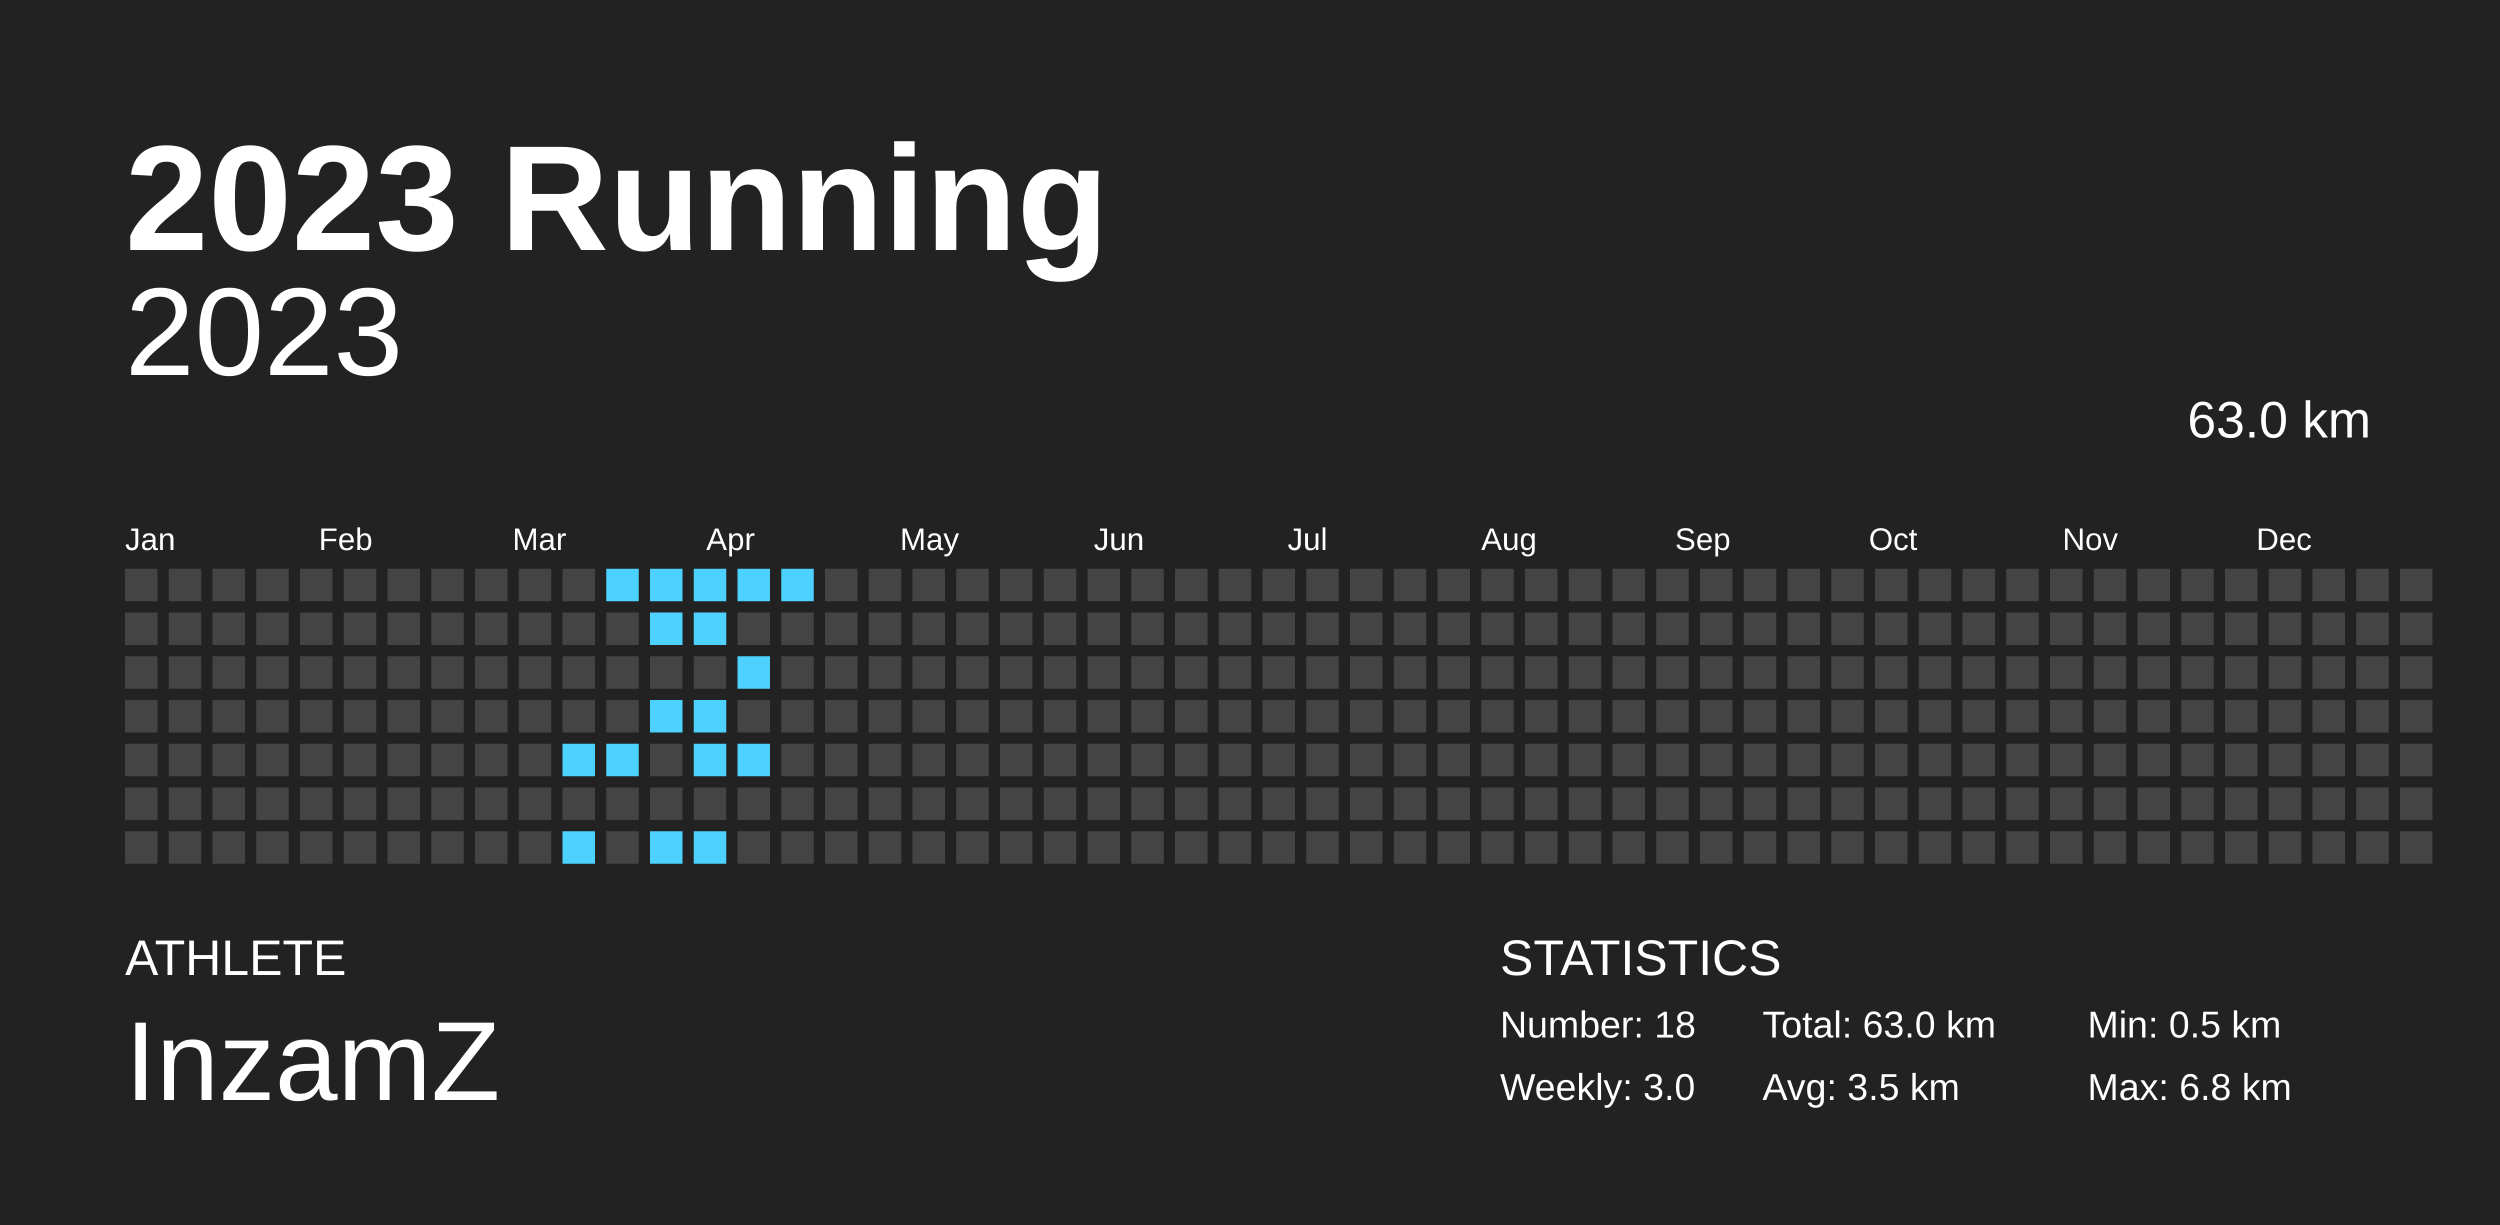
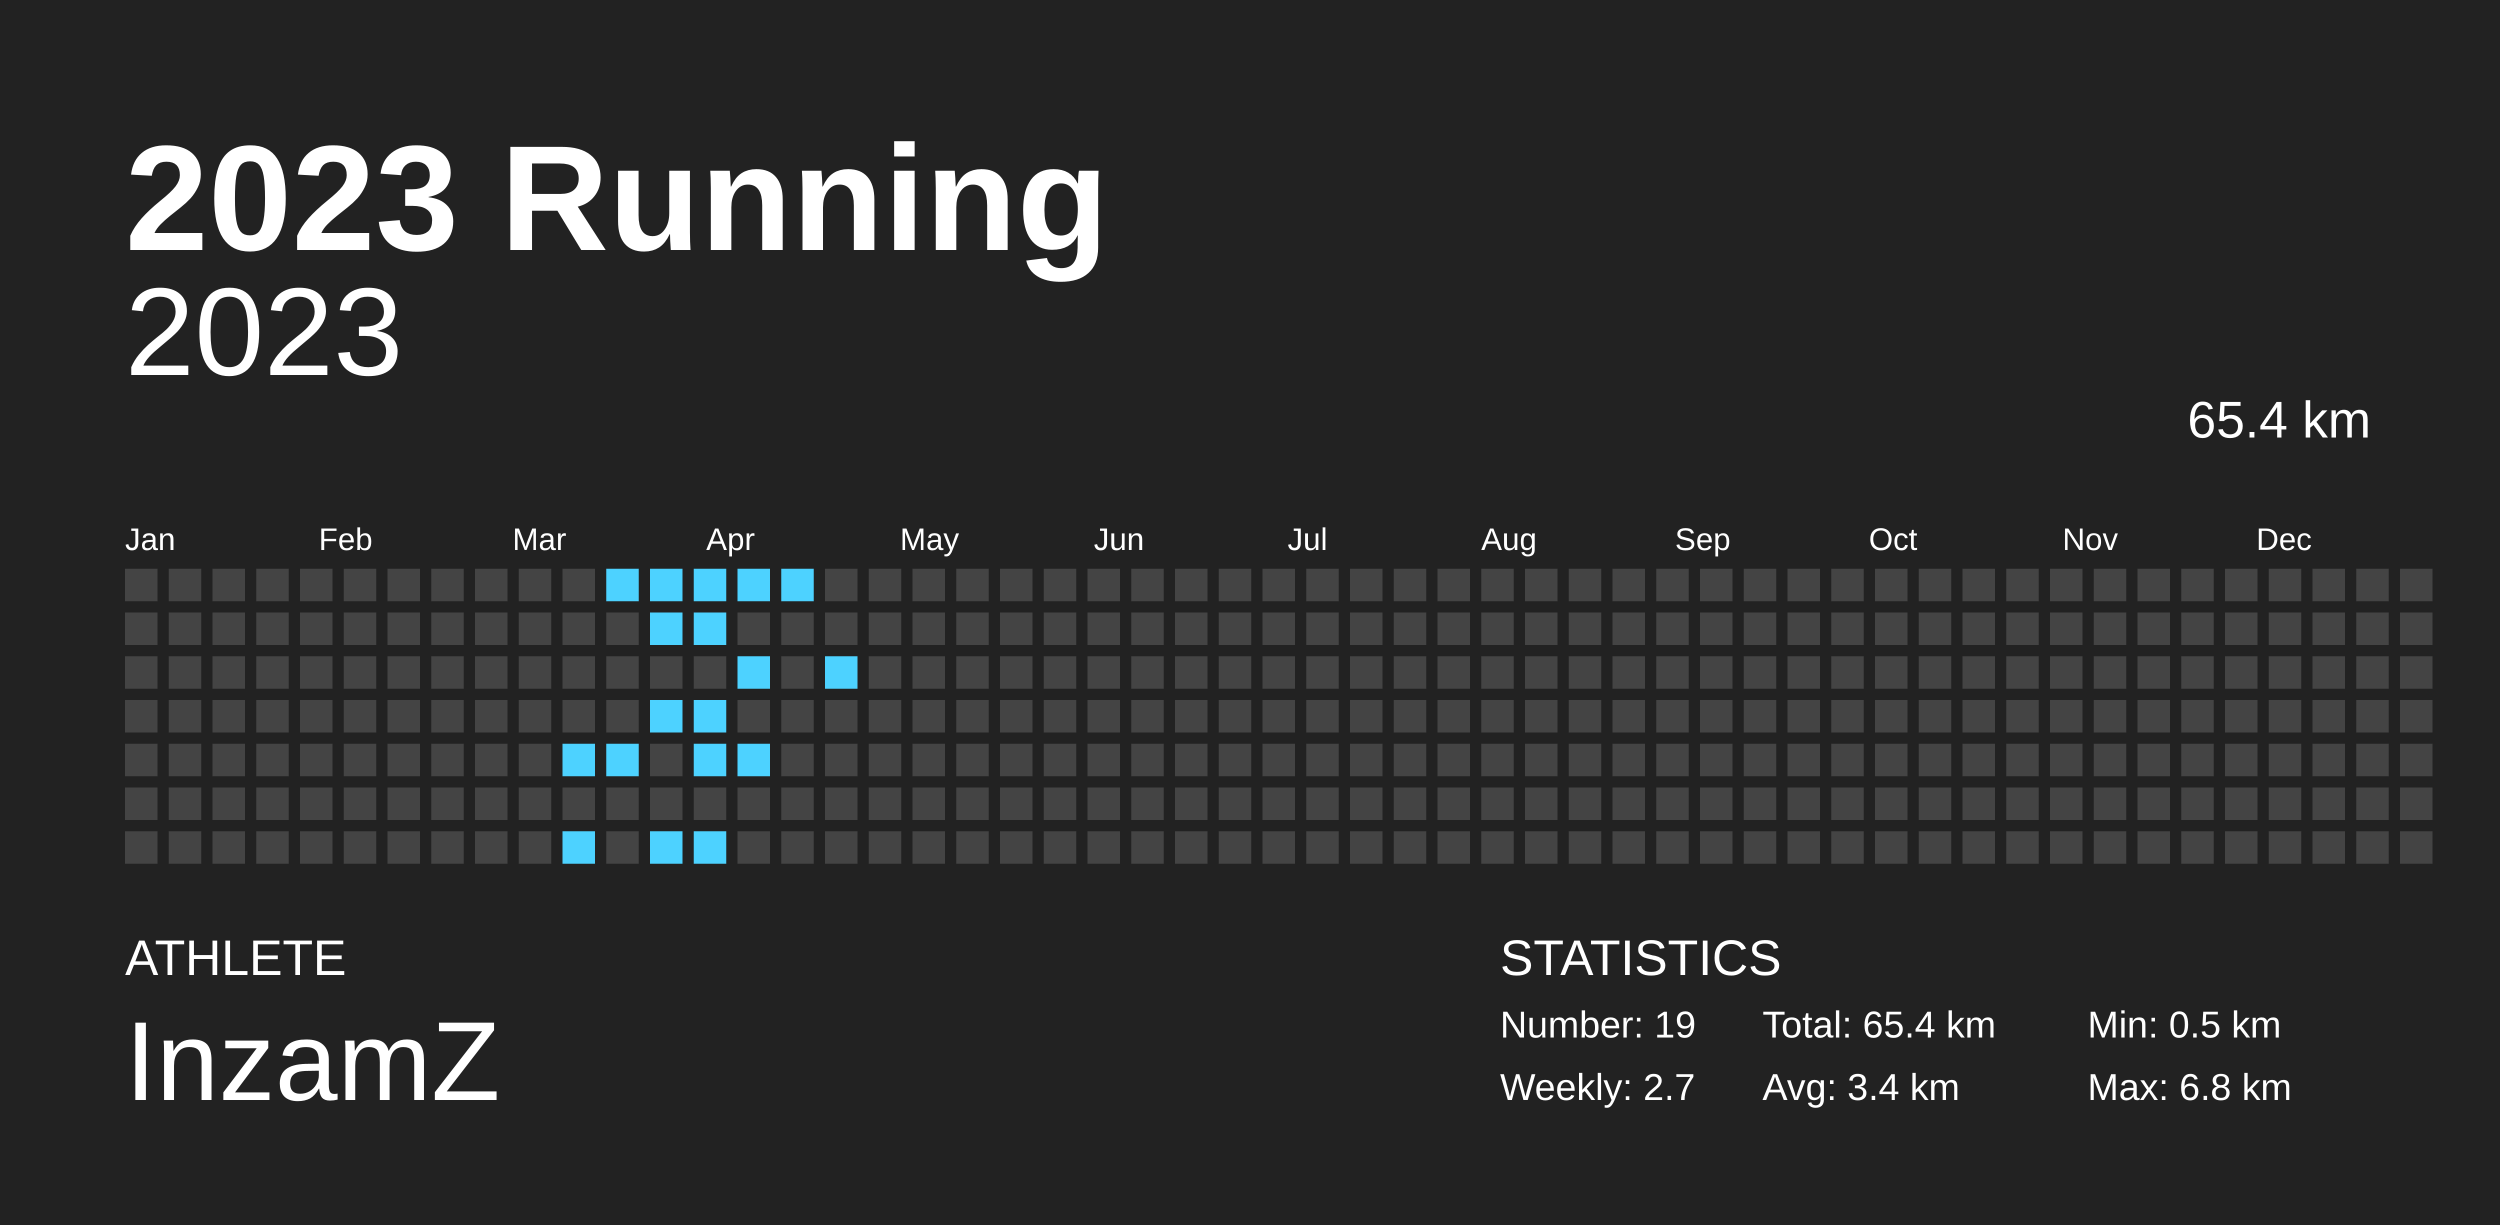
<svg xmlns="http://www.w3.org/2000/svg" baseProfile="full" height="98mm" version="1.1" viewBox="0,0,200,98" width="200mm">
  <defs />
  <rect fill="#222222" height="98" width="200" x="0" y="0" />
  <text fill="#FFFFFF" style="font-size:12px; font-family:Arial; font-weight:bold;" x="10" y="20">2023 Running</text>
  <text fill="#FFFFFF" style="font-size:4px; font-family:Arial" x="10" y="78">ATHLETE</text>
  <text fill="#FFFFFF" style="font-size:9px; font-family:Arial" x="10" y="88">InzamZ</text>
  <text fill="#FFFFFF" style="font-size:4px; font-family:Arial" x="120" y="78">STATISTICS</text>
-   <text fill="#FFFFFF" style="font-size:3px; font-family:Arial" x="120" y="83">Number: 18</text>
-   <text fill="#FFFFFF" style="font-size:3px; font-family:Arial" x="120" y="88">Weekly: 3.0</text>
-   <text fill="#FFFFFF" style="font-size:3px; font-family:Arial" x="141" y="83">Total: 63.0 km</text>
-   <text fill="#FFFFFF" style="font-size:3px; font-family:Arial" x="141" y="88">Avg: 3.5 km</text>
+   <text fill="#FFFFFF" style="font-size:3px; font-family:Arial" x="120" y="83">Number: 19</text>
+   <text fill="#FFFFFF" style="font-size:3px; font-family:Arial" x="120" y="88">Weekly: 2.7</text>
+   <text fill="#FFFFFF" style="font-size:3px; font-family:Arial" x="141" y="83">Total: 65.4 km</text>
+   <text fill="#FFFFFF" style="font-size:3px; font-family:Arial" x="141" y="88">Avg: 3.4 km</text>
  <text fill="#FFFFFF" style="font-size:3px; font-family:Arial" x="167" y="83">Min: 0.5 km</text>
  <text fill="#FFFFFF" style="font-size:3px; font-family:Arial" x="167" y="88">Max: 6.8 km</text>
  <text alignment-baseline="hanging" fill="#FFFFFF" style="font-size:10.0px; font-family:Arial;" x="10" y="30">2023</text>
-   <text alignment-baseline="hanging" fill="#FFFFFF" style="font-size:4.125px; font-family:Arial;" x="175" y="35">63.0 km</text>
+   <text alignment-baseline="hanging" fill="#FFFFFF" style="font-size:4.125px; font-family:Arial;" x="175" y="35">65.4 km</text>
  <text fill="#FFFFFF" style="font-size:2.5px; font-family:Arial" x="10.0" y="44">Jan</text>
  <text fill="#FFFFFF" style="font-size:2.5px; font-family:Arial" x="25.5" y="44">Feb</text>
  <text fill="#FFFFFF" style="font-size:2.5px; font-family:Arial" x="41.0" y="44">Mar</text>
  <text fill="#FFFFFF" style="font-size:2.5px; font-family:Arial" x="56.5" y="44">Apr</text>
  <text fill="#FFFFFF" style="font-size:2.5px; font-family:Arial" x="72.0" y="44">May</text>
  <text fill="#FFFFFF" style="font-size:2.5px; font-family:Arial" x="87.5" y="44">Jun</text>
  <text fill="#FFFFFF" style="font-size:2.5px; font-family:Arial" x="103.0" y="44">Jul</text>
  <text fill="#FFFFFF" style="font-size:2.5px; font-family:Arial" x="118.5" y="44">Aug</text>
  <text fill="#FFFFFF" style="font-size:2.5px; font-family:Arial" x="134.0" y="44">Sep</text>
  <text fill="#FFFFFF" style="font-size:2.5px; font-family:Arial" x="149.5" y="44">Oct</text>
  <text fill="#FFFFFF" style="font-size:2.5px; font-family:Arial" x="165.0" y="44">Nov</text>
  <text fill="#FFFFFF" style="font-size:2.5px; font-family:Arial" x="180.5" y="44">Dec</text>
  <rect fill="#444444" height="2.6" width="2.6" x="10.0" y="45.5" />
  <rect fill="#444444" height="2.6" width="2.6" x="10.0" y="49.0" />
  <rect fill="#444444" height="2.6" width="2.6" x="10.0" y="52.5" />
  <rect fill="#444444" height="2.6" width="2.6" x="10.0" y="56.0" />
  <rect fill="#444444" height="2.6" width="2.6" x="10.0" y="59.5" />
  <rect fill="#444444" height="2.6" width="2.6" x="10.0" y="63.0" />
  <rect fill="#444444" height="2.6" width="2.6" x="10.0" y="66.5" />
  <rect fill="#444444" height="2.6" width="2.6" x="13.5" y="45.5" />
  <rect fill="#444444" height="2.6" width="2.6" x="13.5" y="49.0" />
  <rect fill="#444444" height="2.6" width="2.6" x="13.5" y="52.5" />
  <rect fill="#444444" height="2.6" width="2.6" x="13.5" y="56.0" />
  <rect fill="#444444" height="2.6" width="2.6" x="13.5" y="59.5" />
  <rect fill="#444444" height="2.6" width="2.6" x="13.5" y="63.0" />
  <rect fill="#444444" height="2.6" width="2.6" x="13.5" y="66.5" />
  <rect fill="#444444" height="2.6" width="2.6" x="17.0" y="45.5" />
  <rect fill="#444444" height="2.6" width="2.6" x="17.0" y="49.0" />
  <rect fill="#444444" height="2.6" width="2.6" x="17.0" y="52.5" />
  <rect fill="#444444" height="2.6" width="2.6" x="17.0" y="56.0" />
  <rect fill="#444444" height="2.6" width="2.6" x="17.0" y="59.5" />
  <rect fill="#444444" height="2.6" width="2.6" x="17.0" y="63.0" />
  <rect fill="#444444" height="2.6" width="2.6" x="17.0" y="66.5" />
  <rect fill="#444444" height="2.6" width="2.6" x="20.5" y="45.5" />
  <rect fill="#444444" height="2.6" width="2.6" x="20.5" y="49.0" />
  <rect fill="#444444" height="2.6" width="2.6" x="20.5" y="52.5" />
  <rect fill="#444444" height="2.6" width="2.6" x="20.5" y="56.0" />
  <rect fill="#444444" height="2.6" width="2.6" x="20.5" y="59.5" />
  <rect fill="#444444" height="2.6" width="2.6" x="20.5" y="63.0" />
  <rect fill="#444444" height="2.6" width="2.6" x="20.5" y="66.5" />
  <rect fill="#444444" height="2.6" width="2.6" x="24.0" y="45.5" />
  <rect fill="#444444" height="2.6" width="2.6" x="24.0" y="49.0" />
  <rect fill="#444444" height="2.6" width="2.6" x="24.0" y="52.5" />
  <rect fill="#444444" height="2.6" width="2.6" x="24.0" y="56.0" />
  <rect fill="#444444" height="2.6" width="2.6" x="24.0" y="59.5" />
  <rect fill="#444444" height="2.6" width="2.6" x="24.0" y="63.0" />
  <rect fill="#444444" height="2.6" width="2.6" x="24.0" y="66.5" />
  <rect fill="#444444" height="2.6" width="2.6" x="27.5" y="45.5" />
  <rect fill="#444444" height="2.6" width="2.6" x="27.5" y="49.0" />
  <rect fill="#444444" height="2.6" width="2.6" x="27.5" y="52.5" />
  <rect fill="#444444" height="2.6" width="2.6" x="27.5" y="56.0" />
  <rect fill="#444444" height="2.6" width="2.6" x="27.5" y="59.5" />
  <rect fill="#444444" height="2.6" width="2.6" x="27.5" y="63.0" />
  <rect fill="#444444" height="2.6" width="2.6" x="27.5" y="66.5" />
  <rect fill="#444444" height="2.6" width="2.6" x="31.0" y="45.5" />
  <rect fill="#444444" height="2.6" width="2.6" x="31.0" y="49.0" />
  <rect fill="#444444" height="2.6" width="2.6" x="31.0" y="52.5" />
  <rect fill="#444444" height="2.6" width="2.6" x="31.0" y="56.0" />
  <rect fill="#444444" height="2.6" width="2.6" x="31.0" y="59.5" />
  <rect fill="#444444" height="2.6" width="2.6" x="31.0" y="63.0" />
  <rect fill="#444444" height="2.6" width="2.6" x="31.0" y="66.5" />
  <rect fill="#444444" height="2.6" width="2.6" x="34.5" y="45.5" />
  <rect fill="#444444" height="2.6" width="2.6" x="34.5" y="49.0" />
  <rect fill="#444444" height="2.6" width="2.6" x="34.5" y="52.5" />
  <rect fill="#444444" height="2.6" width="2.6" x="34.5" y="56.0" />
  <rect fill="#444444" height="2.6" width="2.6" x="34.5" y="59.5" />
  <rect fill="#444444" height="2.6" width="2.6" x="34.5" y="63.0" />
  <rect fill="#444444" height="2.6" width="2.6" x="34.5" y="66.5" />
  <rect fill="#444444" height="2.6" width="2.6" x="38.0" y="45.5" />
  <rect fill="#444444" height="2.6" width="2.6" x="38.0" y="49.0" />
  <rect fill="#444444" height="2.6" width="2.6" x="38.0" y="52.5" />
  <rect fill="#444444" height="2.6" width="2.6" x="38.0" y="56.0" />
  <rect fill="#444444" height="2.6" width="2.6" x="38.0" y="59.5" />
  <rect fill="#444444" height="2.6" width="2.6" x="38.0" y="63.0" />
  <rect fill="#444444" height="2.6" width="2.6" x="38.0" y="66.5" />
  <rect fill="#444444" height="2.6" width="2.6" x="41.5" y="45.5" />
  <rect fill="#444444" height="2.6" width="2.6" x="41.5" y="49.0" />
  <rect fill="#444444" height="2.6" width="2.6" x="41.5" y="52.5" />
  <rect fill="#444444" height="2.6" width="2.6" x="41.5" y="56.0" />
  <rect fill="#444444" height="2.6" width="2.6" x="41.5" y="59.5" />
  <rect fill="#444444" height="2.6" width="2.6" x="41.5" y="63.0" />
  <rect fill="#444444" height="2.6" width="2.6" x="41.5" y="66.5" />
  <rect fill="#444444" height="2.6" width="2.6" x="45.0" y="45.5" />
  <rect fill="#444444" height="2.6" width="2.6" x="45.0" y="49.0" />
  <rect fill="#444444" height="2.6" width="2.6" x="45.0" y="52.5" />
  <rect fill="#444444" height="2.6" width="2.6" x="45.0" y="56.0" />
  <rect fill="#4dd2ff" height="2.6" width="2.6" x="45.0" y="59.5" />
  <rect fill="#444444" height="2.6" width="2.6" x="45.0" y="63.0" />
  <rect fill="#4dd2ff" height="2.6" width="2.6" x="45.0" y="66.5" />
  <rect fill="#4dd2ff" height="2.6" width="2.6" x="48.5" y="45.5" />
  <rect fill="#444444" height="2.6" width="2.6" x="48.5" y="49.0" />
  <rect fill="#444444" height="2.6" width="2.6" x="48.5" y="52.5" />
  <rect fill="#444444" height="2.6" width="2.6" x="48.5" y="56.0" />
  <rect fill="#4dd2ff" height="2.6" width="2.6" x="48.5" y="59.5" />
  <rect fill="#444444" height="2.6" width="2.6" x="48.5" y="63.0" />
  <rect fill="#444444" height="2.6" width="2.6" x="48.5" y="66.5" />
  <rect fill="#4dd2ff" height="2.6" width="2.6" x="52.0" y="45.5" />
  <rect fill="#4dd2ff" height="2.6" width="2.6" x="52.0" y="49.0" />
  <rect fill="#444444" height="2.6" width="2.6" x="52.0" y="52.5" />
  <rect fill="#4dd2ff" height="2.6" width="2.6" x="52.0" y="56.0" />
  <rect fill="#444444" height="2.6" width="2.6" x="52.0" y="59.5" />
  <rect fill="#444444" height="2.6" width="2.6" x="52.0" y="63.0" />
  <rect fill="#4dd2ff" height="2.6" width="2.6" x="52.0" y="66.5" />
  <rect fill="#4dd2ff" height="2.6" width="2.6" x="55.5" y="45.5" />
  <rect fill="#4dd2ff" height="2.6" width="2.6" x="55.5" y="49.0" />
  <rect fill="#444444" height="2.6" width="2.6" x="55.5" y="52.5" />
  <rect fill="#4dd2ff" height="2.6" width="2.6" x="55.5" y="56.0" />
  <rect fill="#4dd2ff" height="2.6" width="2.6" x="55.5" y="59.5" />
  <rect fill="#444444" height="2.6" width="2.6" x="55.5" y="63.0" />
  <rect fill="#4dd2ff" height="2.6" width="2.6" x="55.5" y="66.5" />
  <rect fill="#4dd2ff" height="2.6" width="2.6" x="59.0" y="45.5" />
  <rect fill="#444444" height="2.6" width="2.6" x="59.0" y="49.0" />
  <rect fill="#4dd2ff" height="2.6" width="2.6" x="59.0" y="52.5" />
  <rect fill="#444444" height="2.6" width="2.6" x="59.0" y="56.0" />
  <rect fill="#4dd2ff" height="2.6" width="2.6" x="59.0" y="59.5" />
  <rect fill="#444444" height="2.6" width="2.6" x="59.0" y="63.0" />
  <rect fill="#444444" height="2.6" width="2.6" x="59.0" y="66.5" />
  <rect fill="#4dd2ff" height="2.6" width="2.6" x="62.5" y="45.5" />
  <rect fill="#444444" height="2.6" width="2.6" x="62.5" y="49.0" />
  <rect fill="#444444" height="2.6" width="2.6" x="62.5" y="52.5" />
  <rect fill="#444444" height="2.6" width="2.6" x="62.5" y="56.0" />
  <rect fill="#444444" height="2.6" width="2.6" x="62.5" y="59.5" />
  <rect fill="#444444" height="2.6" width="2.6" x="62.5" y="63.0" />
  <rect fill="#444444" height="2.6" width="2.6" x="62.5" y="66.5" />
  <rect fill="#444444" height="2.6" width="2.6" x="66.0" y="45.5" />
  <rect fill="#444444" height="2.6" width="2.6" x="66.0" y="49.0" />
-   <rect fill="#444444" height="2.6" width="2.6" x="66.0" y="52.5" />
+   <rect fill="#4dd2ff" height="2.6" width="2.6" x="66.0" y="52.5" />
  <rect fill="#444444" height="2.6" width="2.6" x="66.0" y="56.0" />
  <rect fill="#444444" height="2.6" width="2.6" x="66.0" y="59.5" />
  <rect fill="#444444" height="2.6" width="2.6" x="66.0" y="63.0" />
  <rect fill="#444444" height="2.6" width="2.6" x="66.0" y="66.5" />
  <rect fill="#444444" height="2.6" width="2.6" x="69.5" y="45.5" />
  <rect fill="#444444" height="2.6" width="2.6" x="69.5" y="49.0" />
  <rect fill="#444444" height="2.6" width="2.6" x="69.5" y="52.5" />
  <rect fill="#444444" height="2.6" width="2.6" x="69.5" y="56.0" />
  <rect fill="#444444" height="2.6" width="2.6" x="69.5" y="59.5" />
  <rect fill="#444444" height="2.6" width="2.6" x="69.5" y="63.0" />
  <rect fill="#444444" height="2.6" width="2.6" x="69.5" y="66.5" />
  <rect fill="#444444" height="2.6" width="2.6" x="73.0" y="45.5" />
  <rect fill="#444444" height="2.6" width="2.6" x="73.0" y="49.0" />
  <rect fill="#444444" height="2.6" width="2.6" x="73.0" y="52.5" />
  <rect fill="#444444" height="2.6" width="2.6" x="73.0" y="56.0" />
  <rect fill="#444444" height="2.6" width="2.6" x="73.0" y="59.5" />
  <rect fill="#444444" height="2.6" width="2.6" x="73.0" y="63.0" />
  <rect fill="#444444" height="2.6" width="2.6" x="73.0" y="66.5" />
  <rect fill="#444444" height="2.6" width="2.6" x="76.5" y="45.5" />
  <rect fill="#444444" height="2.6" width="2.6" x="76.5" y="49.0" />
  <rect fill="#444444" height="2.6" width="2.6" x="76.5" y="52.5" />
  <rect fill="#444444" height="2.6" width="2.6" x="76.5" y="56.0" />
  <rect fill="#444444" height="2.6" width="2.6" x="76.5" y="59.5" />
  <rect fill="#444444" height="2.6" width="2.6" x="76.5" y="63.0" />
  <rect fill="#444444" height="2.6" width="2.6" x="76.5" y="66.5" />
  <rect fill="#444444" height="2.6" width="2.6" x="80.0" y="45.5" />
  <rect fill="#444444" height="2.6" width="2.6" x="80.0" y="49.0" />
  <rect fill="#444444" height="2.6" width="2.6" x="80.0" y="52.5" />
  <rect fill="#444444" height="2.6" width="2.6" x="80.0" y="56.0" />
  <rect fill="#444444" height="2.6" width="2.6" x="80.0" y="59.5" />
  <rect fill="#444444" height="2.6" width="2.6" x="80.0" y="63.0" />
  <rect fill="#444444" height="2.6" width="2.6" x="80.0" y="66.5" />
  <rect fill="#444444" height="2.6" width="2.6" x="83.5" y="45.5" />
  <rect fill="#444444" height="2.6" width="2.6" x="83.5" y="49.0" />
  <rect fill="#444444" height="2.6" width="2.6" x="83.5" y="52.5" />
  <rect fill="#444444" height="2.6" width="2.6" x="83.5" y="56.0" />
  <rect fill="#444444" height="2.6" width="2.6" x="83.5" y="59.5" />
  <rect fill="#444444" height="2.6" width="2.6" x="83.5" y="63.0" />
  <rect fill="#444444" height="2.6" width="2.6" x="83.5" y="66.5" />
  <rect fill="#444444" height="2.6" width="2.6" x="87.0" y="45.5" />
  <rect fill="#444444" height="2.6" width="2.6" x="87.0" y="49.0" />
  <rect fill="#444444" height="2.6" width="2.6" x="87.0" y="52.5" />
  <rect fill="#444444" height="2.6" width="2.6" x="87.0" y="56.0" />
  <rect fill="#444444" height="2.6" width="2.6" x="87.0" y="59.5" />
  <rect fill="#444444" height="2.6" width="2.6" x="87.0" y="63.0" />
  <rect fill="#444444" height="2.6" width="2.6" x="87.0" y="66.5" />
  <rect fill="#444444" height="2.6" width="2.6" x="90.5" y="45.5" />
  <rect fill="#444444" height="2.6" width="2.6" x="90.5" y="49.0" />
  <rect fill="#444444" height="2.6" width="2.6" x="90.5" y="52.5" />
  <rect fill="#444444" height="2.6" width="2.6" x="90.5" y="56.0" />
  <rect fill="#444444" height="2.6" width="2.6" x="90.5" y="59.5" />
  <rect fill="#444444" height="2.6" width="2.6" x="90.5" y="63.0" />
  <rect fill="#444444" height="2.6" width="2.6" x="90.5" y="66.5" />
  <rect fill="#444444" height="2.6" width="2.6" x="94.0" y="45.5" />
  <rect fill="#444444" height="2.6" width="2.6" x="94.0" y="49.0" />
  <rect fill="#444444" height="2.6" width="2.6" x="94.0" y="52.5" />
  <rect fill="#444444" height="2.6" width="2.6" x="94.0" y="56.0" />
  <rect fill="#444444" height="2.6" width="2.6" x="94.0" y="59.5" />
  <rect fill="#444444" height="2.6" width="2.6" x="94.0" y="63.0" />
  <rect fill="#444444" height="2.6" width="2.6" x="94.0" y="66.5" />
  <rect fill="#444444" height="2.6" width="2.6" x="97.5" y="45.5" />
  <rect fill="#444444" height="2.6" width="2.6" x="97.5" y="49.0" />
  <rect fill="#444444" height="2.6" width="2.6" x="97.5" y="52.5" />
  <rect fill="#444444" height="2.6" width="2.6" x="97.5" y="56.0" />
  <rect fill="#444444" height="2.6" width="2.6" x="97.5" y="59.5" />
  <rect fill="#444444" height="2.6" width="2.6" x="97.5" y="63.0" />
  <rect fill="#444444" height="2.6" width="2.6" x="97.5" y="66.5" />
  <rect fill="#444444" height="2.6" width="2.6" x="101.0" y="45.5" />
  <rect fill="#444444" height="2.6" width="2.6" x="101.0" y="49.0" />
  <rect fill="#444444" height="2.6" width="2.6" x="101.0" y="52.5" />
  <rect fill="#444444" height="2.6" width="2.6" x="101.0" y="56.0" />
  <rect fill="#444444" height="2.6" width="2.6" x="101.0" y="59.5" />
  <rect fill="#444444" height="2.6" width="2.6" x="101.0" y="63.0" />
  <rect fill="#444444" height="2.6" width="2.6" x="101.0" y="66.5" />
  <rect fill="#444444" height="2.6" width="2.6" x="104.5" y="45.5" />
  <rect fill="#444444" height="2.6" width="2.6" x="104.5" y="49.0" />
  <rect fill="#444444" height="2.6" width="2.6" x="104.5" y="52.5" />
  <rect fill="#444444" height="2.6" width="2.6" x="104.5" y="56.0" />
  <rect fill="#444444" height="2.6" width="2.6" x="104.5" y="59.5" />
  <rect fill="#444444" height="2.6" width="2.6" x="104.5" y="63.0" />
  <rect fill="#444444" height="2.6" width="2.6" x="104.5" y="66.5" />
  <rect fill="#444444" height="2.6" width="2.6" x="108.0" y="45.5" />
  <rect fill="#444444" height="2.6" width="2.6" x="108.0" y="49.0" />
  <rect fill="#444444" height="2.6" width="2.6" x="108.0" y="52.5" />
  <rect fill="#444444" height="2.6" width="2.6" x="108.0" y="56.0" />
  <rect fill="#444444" height="2.6" width="2.6" x="108.0" y="59.5" />
  <rect fill="#444444" height="2.6" width="2.6" x="108.0" y="63.0" />
  <rect fill="#444444" height="2.6" width="2.6" x="108.0" y="66.5" />
  <rect fill="#444444" height="2.6" width="2.6" x="111.5" y="45.5" />
  <rect fill="#444444" height="2.6" width="2.6" x="111.5" y="49.0" />
  <rect fill="#444444" height="2.6" width="2.6" x="111.5" y="52.5" />
  <rect fill="#444444" height="2.6" width="2.6" x="111.5" y="56.0" />
  <rect fill="#444444" height="2.6" width="2.6" x="111.5" y="59.5" />
  <rect fill="#444444" height="2.6" width="2.6" x="111.5" y="63.0" />
  <rect fill="#444444" height="2.6" width="2.6" x="111.5" y="66.5" />
  <rect fill="#444444" height="2.6" width="2.6" x="115.0" y="45.5" />
  <rect fill="#444444" height="2.6" width="2.6" x="115.0" y="49.0" />
  <rect fill="#444444" height="2.6" width="2.6" x="115.0" y="52.5" />
  <rect fill="#444444" height="2.6" width="2.6" x="115.0" y="56.0" />
  <rect fill="#444444" height="2.6" width="2.6" x="115.0" y="59.5" />
  <rect fill="#444444" height="2.6" width="2.6" x="115.0" y="63.0" />
  <rect fill="#444444" height="2.6" width="2.6" x="115.0" y="66.5" />
  <rect fill="#444444" height="2.6" width="2.6" x="118.5" y="45.5" />
  <rect fill="#444444" height="2.6" width="2.6" x="118.5" y="49.0" />
  <rect fill="#444444" height="2.6" width="2.6" x="118.5" y="52.5" />
  <rect fill="#444444" height="2.6" width="2.6" x="118.5" y="56.0" />
  <rect fill="#444444" height="2.6" width="2.6" x="118.5" y="59.5" />
  <rect fill="#444444" height="2.6" width="2.6" x="118.5" y="63.0" />
  <rect fill="#444444" height="2.6" width="2.6" x="118.5" y="66.5" />
  <rect fill="#444444" height="2.6" width="2.6" x="122.0" y="45.5" />
  <rect fill="#444444" height="2.6" width="2.6" x="122.0" y="49.0" />
  <rect fill="#444444" height="2.6" width="2.6" x="122.0" y="52.5" />
  <rect fill="#444444" height="2.6" width="2.6" x="122.0" y="56.0" />
  <rect fill="#444444" height="2.6" width="2.6" x="122.0" y="59.5" />
  <rect fill="#444444" height="2.6" width="2.6" x="122.0" y="63.0" />
  <rect fill="#444444" height="2.6" width="2.6" x="122.0" y="66.5" />
  <rect fill="#444444" height="2.6" width="2.6" x="125.5" y="45.5" />
  <rect fill="#444444" height="2.6" width="2.6" x="125.5" y="49.0" />
  <rect fill="#444444" height="2.6" width="2.6" x="125.5" y="52.5" />
  <rect fill="#444444" height="2.6" width="2.6" x="125.5" y="56.0" />
  <rect fill="#444444" height="2.6" width="2.6" x="125.5" y="59.5" />
  <rect fill="#444444" height="2.6" width="2.6" x="125.5" y="63.0" />
  <rect fill="#444444" height="2.6" width="2.6" x="125.5" y="66.5" />
  <rect fill="#444444" height="2.6" width="2.6" x="129.0" y="45.5" />
  <rect fill="#444444" height="2.6" width="2.6" x="129.0" y="49.0" />
  <rect fill="#444444" height="2.6" width="2.6" x="129.0" y="52.5" />
  <rect fill="#444444" height="2.6" width="2.6" x="129.0" y="56.0" />
  <rect fill="#444444" height="2.6" width="2.6" x="129.0" y="59.5" />
  <rect fill="#444444" height="2.6" width="2.6" x="129.0" y="63.0" />
  <rect fill="#444444" height="2.6" width="2.6" x="129.0" y="66.5" />
  <rect fill="#444444" height="2.6" width="2.6" x="132.5" y="45.5" />
  <rect fill="#444444" height="2.6" width="2.6" x="132.5" y="49.0" />
  <rect fill="#444444" height="2.6" width="2.6" x="132.5" y="52.5" />
  <rect fill="#444444" height="2.6" width="2.6" x="132.5" y="56.0" />
  <rect fill="#444444" height="2.6" width="2.6" x="132.5" y="59.5" />
  <rect fill="#444444" height="2.6" width="2.6" x="132.5" y="63.0" />
  <rect fill="#444444" height="2.6" width="2.6" x="132.5" y="66.5" />
  <rect fill="#444444" height="2.6" width="2.6" x="136.0" y="45.5" />
  <rect fill="#444444" height="2.6" width="2.6" x="136.0" y="49.0" />
  <rect fill="#444444" height="2.6" width="2.6" x="136.0" y="52.5" />
  <rect fill="#444444" height="2.6" width="2.6" x="136.0" y="56.0" />
  <rect fill="#444444" height="2.6" width="2.6" x="136.0" y="59.5" />
  <rect fill="#444444" height="2.6" width="2.6" x="136.0" y="63.0" />
  <rect fill="#444444" height="2.6" width="2.6" x="136.0" y="66.5" />
  <rect fill="#444444" height="2.6" width="2.6" x="139.5" y="45.5" />
  <rect fill="#444444" height="2.6" width="2.6" x="139.5" y="49.0" />
  <rect fill="#444444" height="2.6" width="2.6" x="139.5" y="52.5" />
  <rect fill="#444444" height="2.6" width="2.6" x="139.5" y="56.0" />
  <rect fill="#444444" height="2.6" width="2.6" x="139.5" y="59.5" />
  <rect fill="#444444" height="2.6" width="2.6" x="139.5" y="63.0" />
  <rect fill="#444444" height="2.6" width="2.6" x="139.5" y="66.5" />
  <rect fill="#444444" height="2.6" width="2.6" x="143.0" y="45.5" />
  <rect fill="#444444" height="2.6" width="2.6" x="143.0" y="49.0" />
  <rect fill="#444444" height="2.6" width="2.6" x="143.0" y="52.5" />
  <rect fill="#444444" height="2.6" width="2.6" x="143.0" y="56.0" />
  <rect fill="#444444" height="2.6" width="2.6" x="143.0" y="59.5" />
  <rect fill="#444444" height="2.6" width="2.6" x="143.0" y="63.0" />
  <rect fill="#444444" height="2.6" width="2.6" x="143.0" y="66.5" />
  <rect fill="#444444" height="2.6" width="2.6" x="146.5" y="45.5" />
  <rect fill="#444444" height="2.6" width="2.6" x="146.5" y="49.0" />
  <rect fill="#444444" height="2.6" width="2.6" x="146.5" y="52.5" />
  <rect fill="#444444" height="2.6" width="2.6" x="146.5" y="56.0" />
  <rect fill="#444444" height="2.6" width="2.6" x="146.5" y="59.5" />
  <rect fill="#444444" height="2.6" width="2.6" x="146.5" y="63.0" />
  <rect fill="#444444" height="2.6" width="2.6" x="146.5" y="66.5" />
  <rect fill="#444444" height="2.6" width="2.6" x="150.0" y="45.5" />
  <rect fill="#444444" height="2.6" width="2.6" x="150.0" y="49.0" />
  <rect fill="#444444" height="2.6" width="2.6" x="150.0" y="52.5" />
  <rect fill="#444444" height="2.6" width="2.6" x="150.0" y="56.0" />
  <rect fill="#444444" height="2.6" width="2.6" x="150.0" y="59.5" />
  <rect fill="#444444" height="2.6" width="2.6" x="150.0" y="63.0" />
  <rect fill="#444444" height="2.6" width="2.6" x="150.0" y="66.5" />
  <rect fill="#444444" height="2.6" width="2.6" x="153.5" y="45.5" />
  <rect fill="#444444" height="2.6" width="2.6" x="153.5" y="49.0" />
  <rect fill="#444444" height="2.6" width="2.6" x="153.5" y="52.5" />
  <rect fill="#444444" height="2.6" width="2.6" x="153.5" y="56.0" />
  <rect fill="#444444" height="2.6" width="2.6" x="153.5" y="59.5" />
  <rect fill="#444444" height="2.6" width="2.6" x="153.5" y="63.0" />
  <rect fill="#444444" height="2.6" width="2.6" x="153.5" y="66.5" />
  <rect fill="#444444" height="2.6" width="2.6" x="157.0" y="45.5" />
  <rect fill="#444444" height="2.6" width="2.6" x="157.0" y="49.0" />
  <rect fill="#444444" height="2.6" width="2.6" x="157.0" y="52.5" />
  <rect fill="#444444" height="2.6" width="2.6" x="157.0" y="56.0" />
  <rect fill="#444444" height="2.6" width="2.6" x="157.0" y="59.5" />
  <rect fill="#444444" height="2.6" width="2.6" x="157.0" y="63.0" />
  <rect fill="#444444" height="2.6" width="2.6" x="157.0" y="66.5" />
  <rect fill="#444444" height="2.6" width="2.6" x="160.5" y="45.5" />
  <rect fill="#444444" height="2.6" width="2.6" x="160.5" y="49.0" />
  <rect fill="#444444" height="2.6" width="2.6" x="160.5" y="52.5" />
  <rect fill="#444444" height="2.6" width="2.6" x="160.5" y="56.0" />
  <rect fill="#444444" height="2.6" width="2.6" x="160.5" y="59.5" />
  <rect fill="#444444" height="2.6" width="2.6" x="160.5" y="63.0" />
  <rect fill="#444444" height="2.6" width="2.6" x="160.5" y="66.5" />
  <rect fill="#444444" height="2.6" width="2.6" x="164.0" y="45.5" />
  <rect fill="#444444" height="2.6" width="2.6" x="164.0" y="49.0" />
  <rect fill="#444444" height="2.6" width="2.6" x="164.0" y="52.5" />
  <rect fill="#444444" height="2.6" width="2.6" x="164.0" y="56.0" />
  <rect fill="#444444" height="2.6" width="2.6" x="164.0" y="59.5" />
  <rect fill="#444444" height="2.6" width="2.6" x="164.0" y="63.0" />
  <rect fill="#444444" height="2.6" width="2.6" x="164.0" y="66.5" />
  <rect fill="#444444" height="2.6" width="2.6" x="167.5" y="45.5" />
  <rect fill="#444444" height="2.6" width="2.6" x="167.5" y="49.0" />
  <rect fill="#444444" height="2.6" width="2.6" x="167.5" y="52.5" />
  <rect fill="#444444" height="2.6" width="2.6" x="167.5" y="56.0" />
  <rect fill="#444444" height="2.6" width="2.6" x="167.5" y="59.5" />
  <rect fill="#444444" height="2.6" width="2.6" x="167.5" y="63.0" />
  <rect fill="#444444" height="2.6" width="2.6" x="167.5" y="66.5" />
  <rect fill="#444444" height="2.6" width="2.6" x="171.0" y="45.5" />
  <rect fill="#444444" height="2.6" width="2.6" x="171.0" y="49.0" />
  <rect fill="#444444" height="2.6" width="2.6" x="171.0" y="52.5" />
  <rect fill="#444444" height="2.6" width="2.6" x="171.0" y="56.0" />
  <rect fill="#444444" height="2.6" width="2.6" x="171.0" y="59.5" />
  <rect fill="#444444" height="2.6" width="2.6" x="171.0" y="63.0" />
  <rect fill="#444444" height="2.6" width="2.6" x="171.0" y="66.5" />
  <rect fill="#444444" height="2.6" width="2.6" x="174.5" y="45.5" />
  <rect fill="#444444" height="2.6" width="2.6" x="174.5" y="49.0" />
  <rect fill="#444444" height="2.6" width="2.6" x="174.5" y="52.5" />
  <rect fill="#444444" height="2.6" width="2.6" x="174.5" y="56.0" />
  <rect fill="#444444" height="2.6" width="2.6" x="174.5" y="59.5" />
  <rect fill="#444444" height="2.6" width="2.6" x="174.5" y="63.0" />
  <rect fill="#444444" height="2.6" width="2.6" x="174.5" y="66.5" />
  <rect fill="#444444" height="2.6" width="2.6" x="178.0" y="45.5" />
  <rect fill="#444444" height="2.6" width="2.6" x="178.0" y="49.0" />
  <rect fill="#444444" height="2.6" width="2.6" x="178.0" y="52.5" />
  <rect fill="#444444" height="2.6" width="2.6" x="178.0" y="56.0" />
  <rect fill="#444444" height="2.6" width="2.6" x="178.0" y="59.5" />
  <rect fill="#444444" height="2.6" width="2.6" x="178.0" y="63.0" />
  <rect fill="#444444" height="2.6" width="2.6" x="178.0" y="66.5" />
  <rect fill="#444444" height="2.6" width="2.6" x="181.5" y="45.5" />
  <rect fill="#444444" height="2.6" width="2.6" x="181.5" y="49.0" />
  <rect fill="#444444" height="2.6" width="2.6" x="181.5" y="52.5" />
  <rect fill="#444444" height="2.6" width="2.6" x="181.5" y="56.0" />
  <rect fill="#444444" height="2.6" width="2.6" x="181.5" y="59.5" />
  <rect fill="#444444" height="2.6" width="2.6" x="181.5" y="63.0" />
  <rect fill="#444444" height="2.6" width="2.6" x="181.5" y="66.5" />
  <rect fill="#444444" height="2.6" width="2.6" x="185.0" y="45.5" />
  <rect fill="#444444" height="2.6" width="2.6" x="185.0" y="49.0" />
  <rect fill="#444444" height="2.6" width="2.6" x="185.0" y="52.5" />
  <rect fill="#444444" height="2.6" width="2.6" x="185.0" y="56.0" />
  <rect fill="#444444" height="2.6" width="2.6" x="185.0" y="59.5" />
  <rect fill="#444444" height="2.6" width="2.6" x="185.0" y="63.0" />
  <rect fill="#444444" height="2.6" width="2.6" x="185.0" y="66.5" />
  <rect fill="#444444" height="2.6" width="2.6" x="188.5" y="45.5" />
  <rect fill="#444444" height="2.6" width="2.6" x="188.5" y="49.0" />
  <rect fill="#444444" height="2.6" width="2.6" x="188.5" y="52.5" />
  <rect fill="#444444" height="2.6" width="2.6" x="188.5" y="56.0" />
  <rect fill="#444444" height="2.6" width="2.6" x="188.5" y="59.5" />
  <rect fill="#444444" height="2.6" width="2.6" x="188.5" y="63.0" />
  <rect fill="#444444" height="2.6" width="2.6" x="188.5" y="66.5" />
  <rect fill="#444444" height="2.6" width="2.6" x="192.0" y="45.5" />
  <rect fill="#444444" height="2.6" width="2.6" x="192.0" y="49.0" />
  <rect fill="#444444" height="2.6" width="2.6" x="192.0" y="52.5" />
  <rect fill="#444444" height="2.6" width="2.6" x="192.0" y="56.0" />
  <rect fill="#444444" height="2.6" width="2.6" x="192.0" y="59.5" />
  <rect fill="#444444" height="2.6" width="2.6" x="192.0" y="63.0" />
  <rect fill="#444444" height="2.6" width="2.6" x="192.0" y="66.5" />
</svg>
